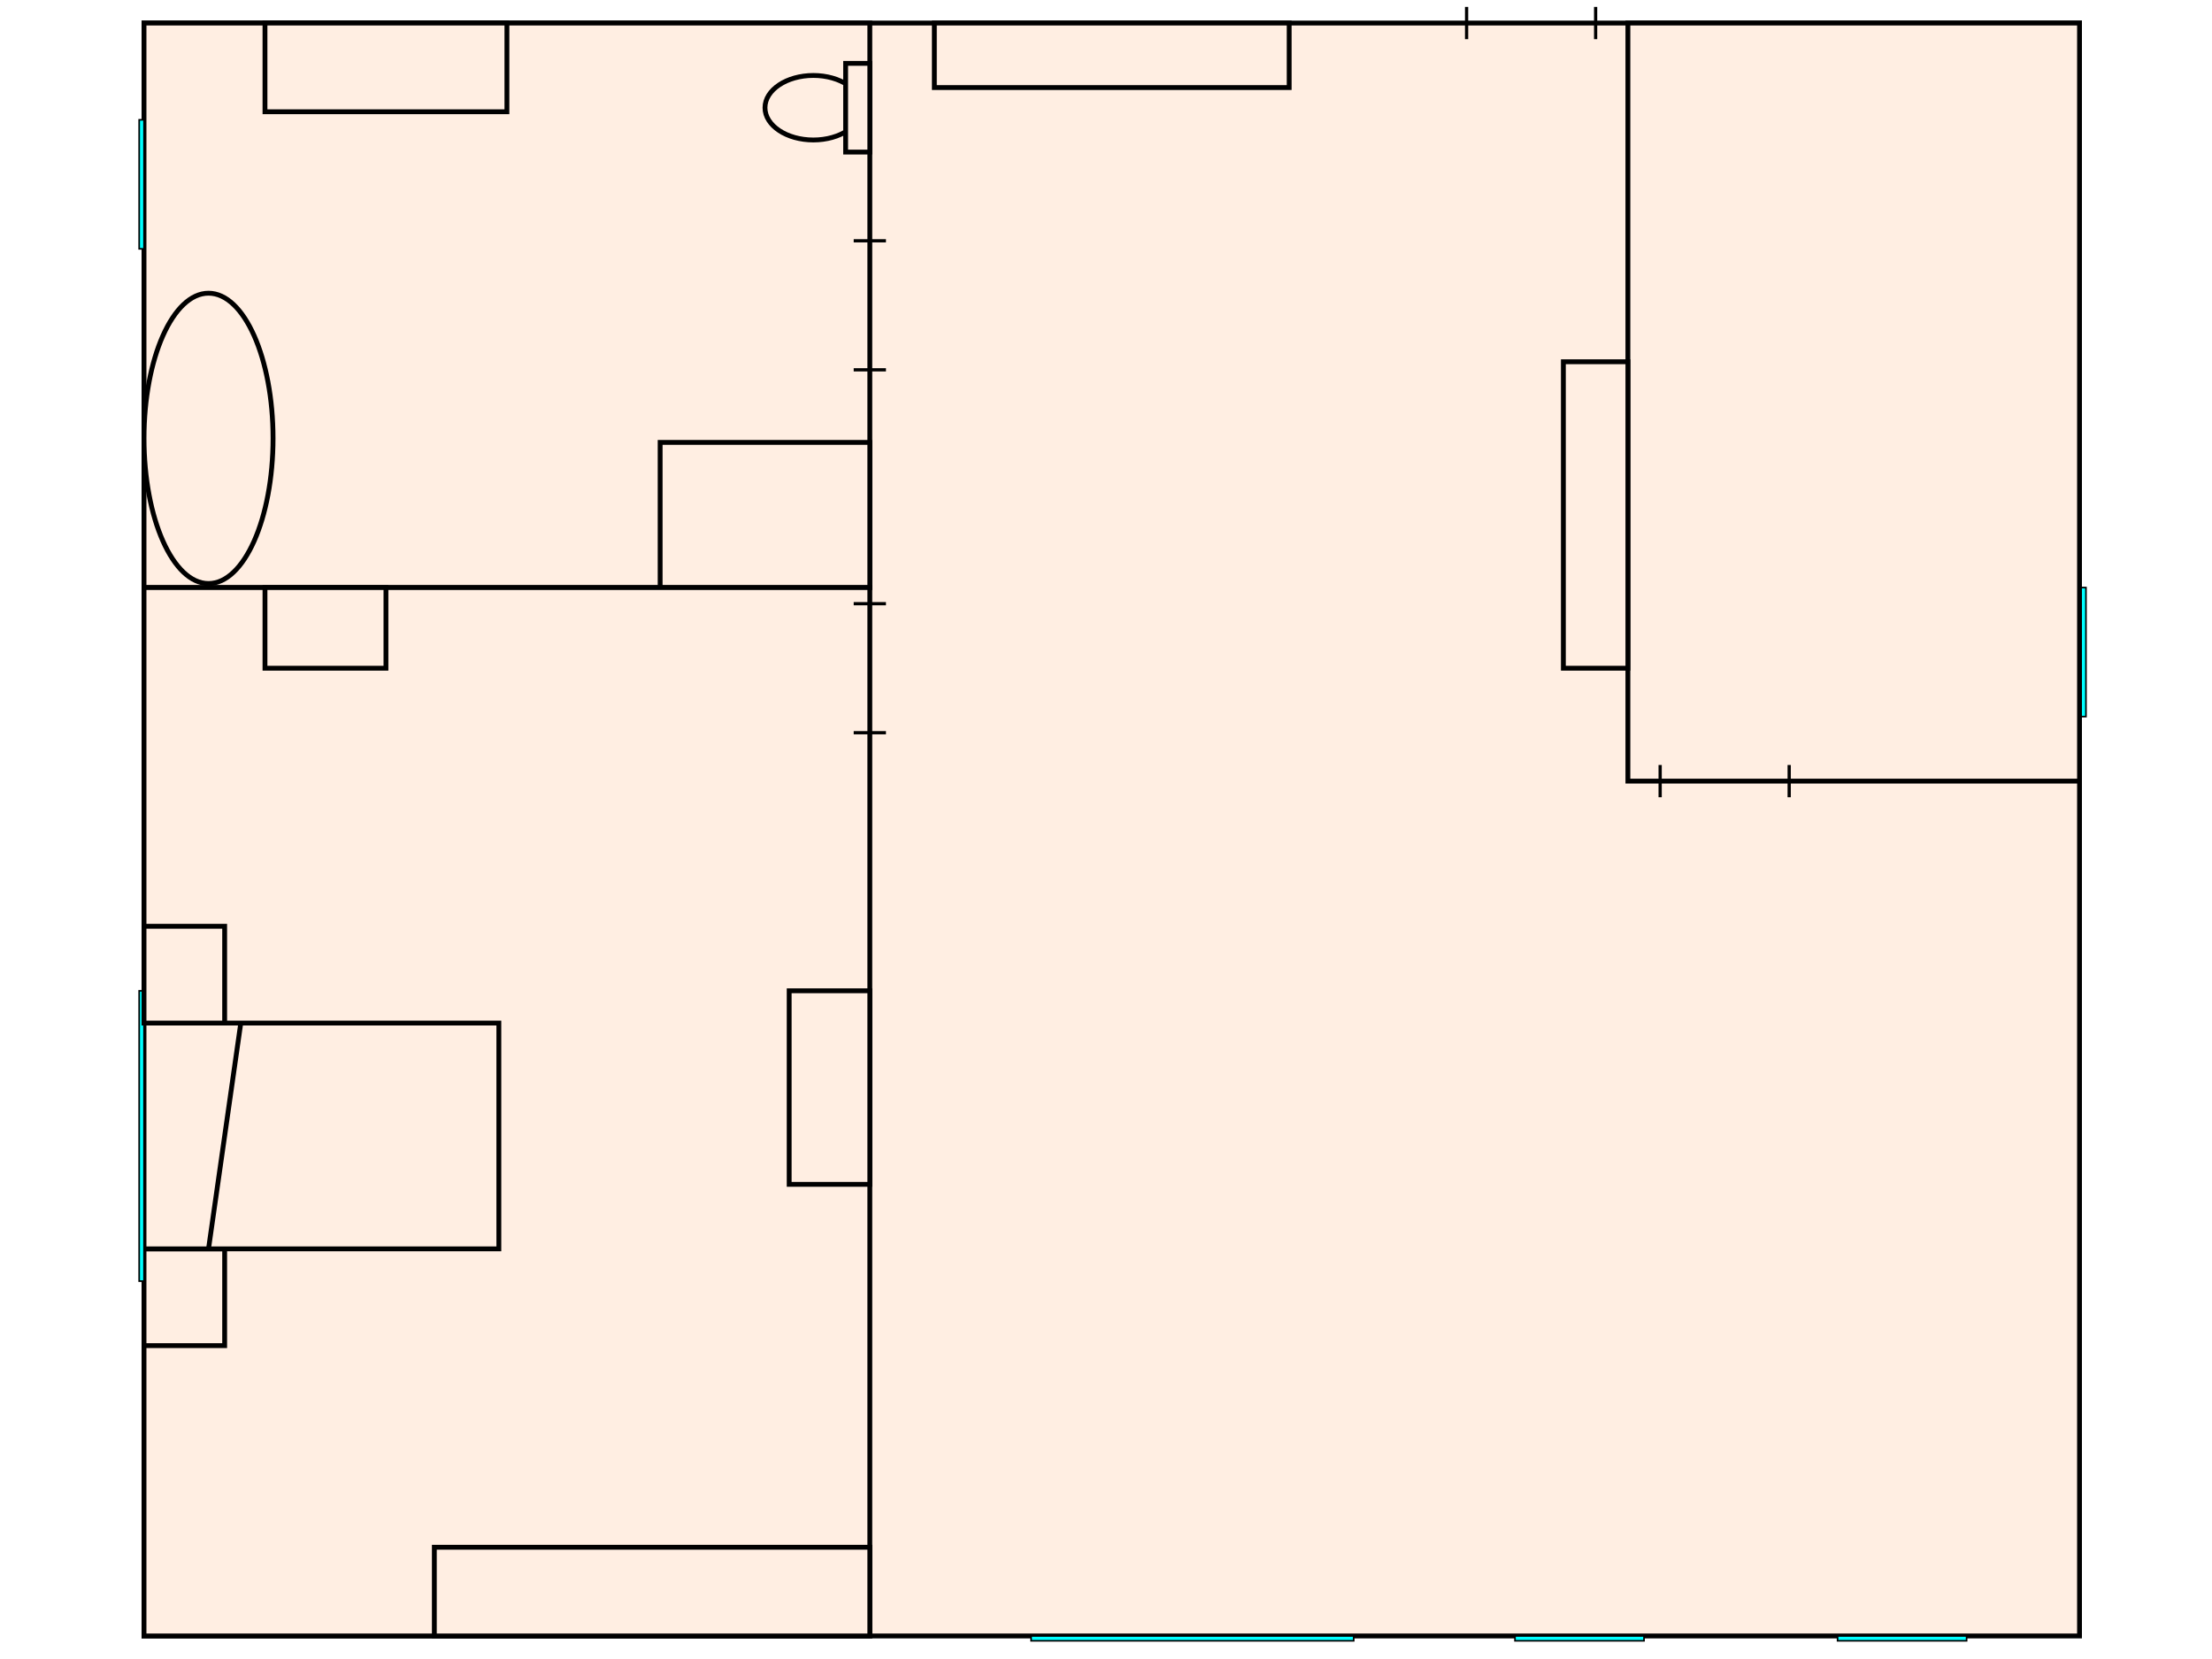
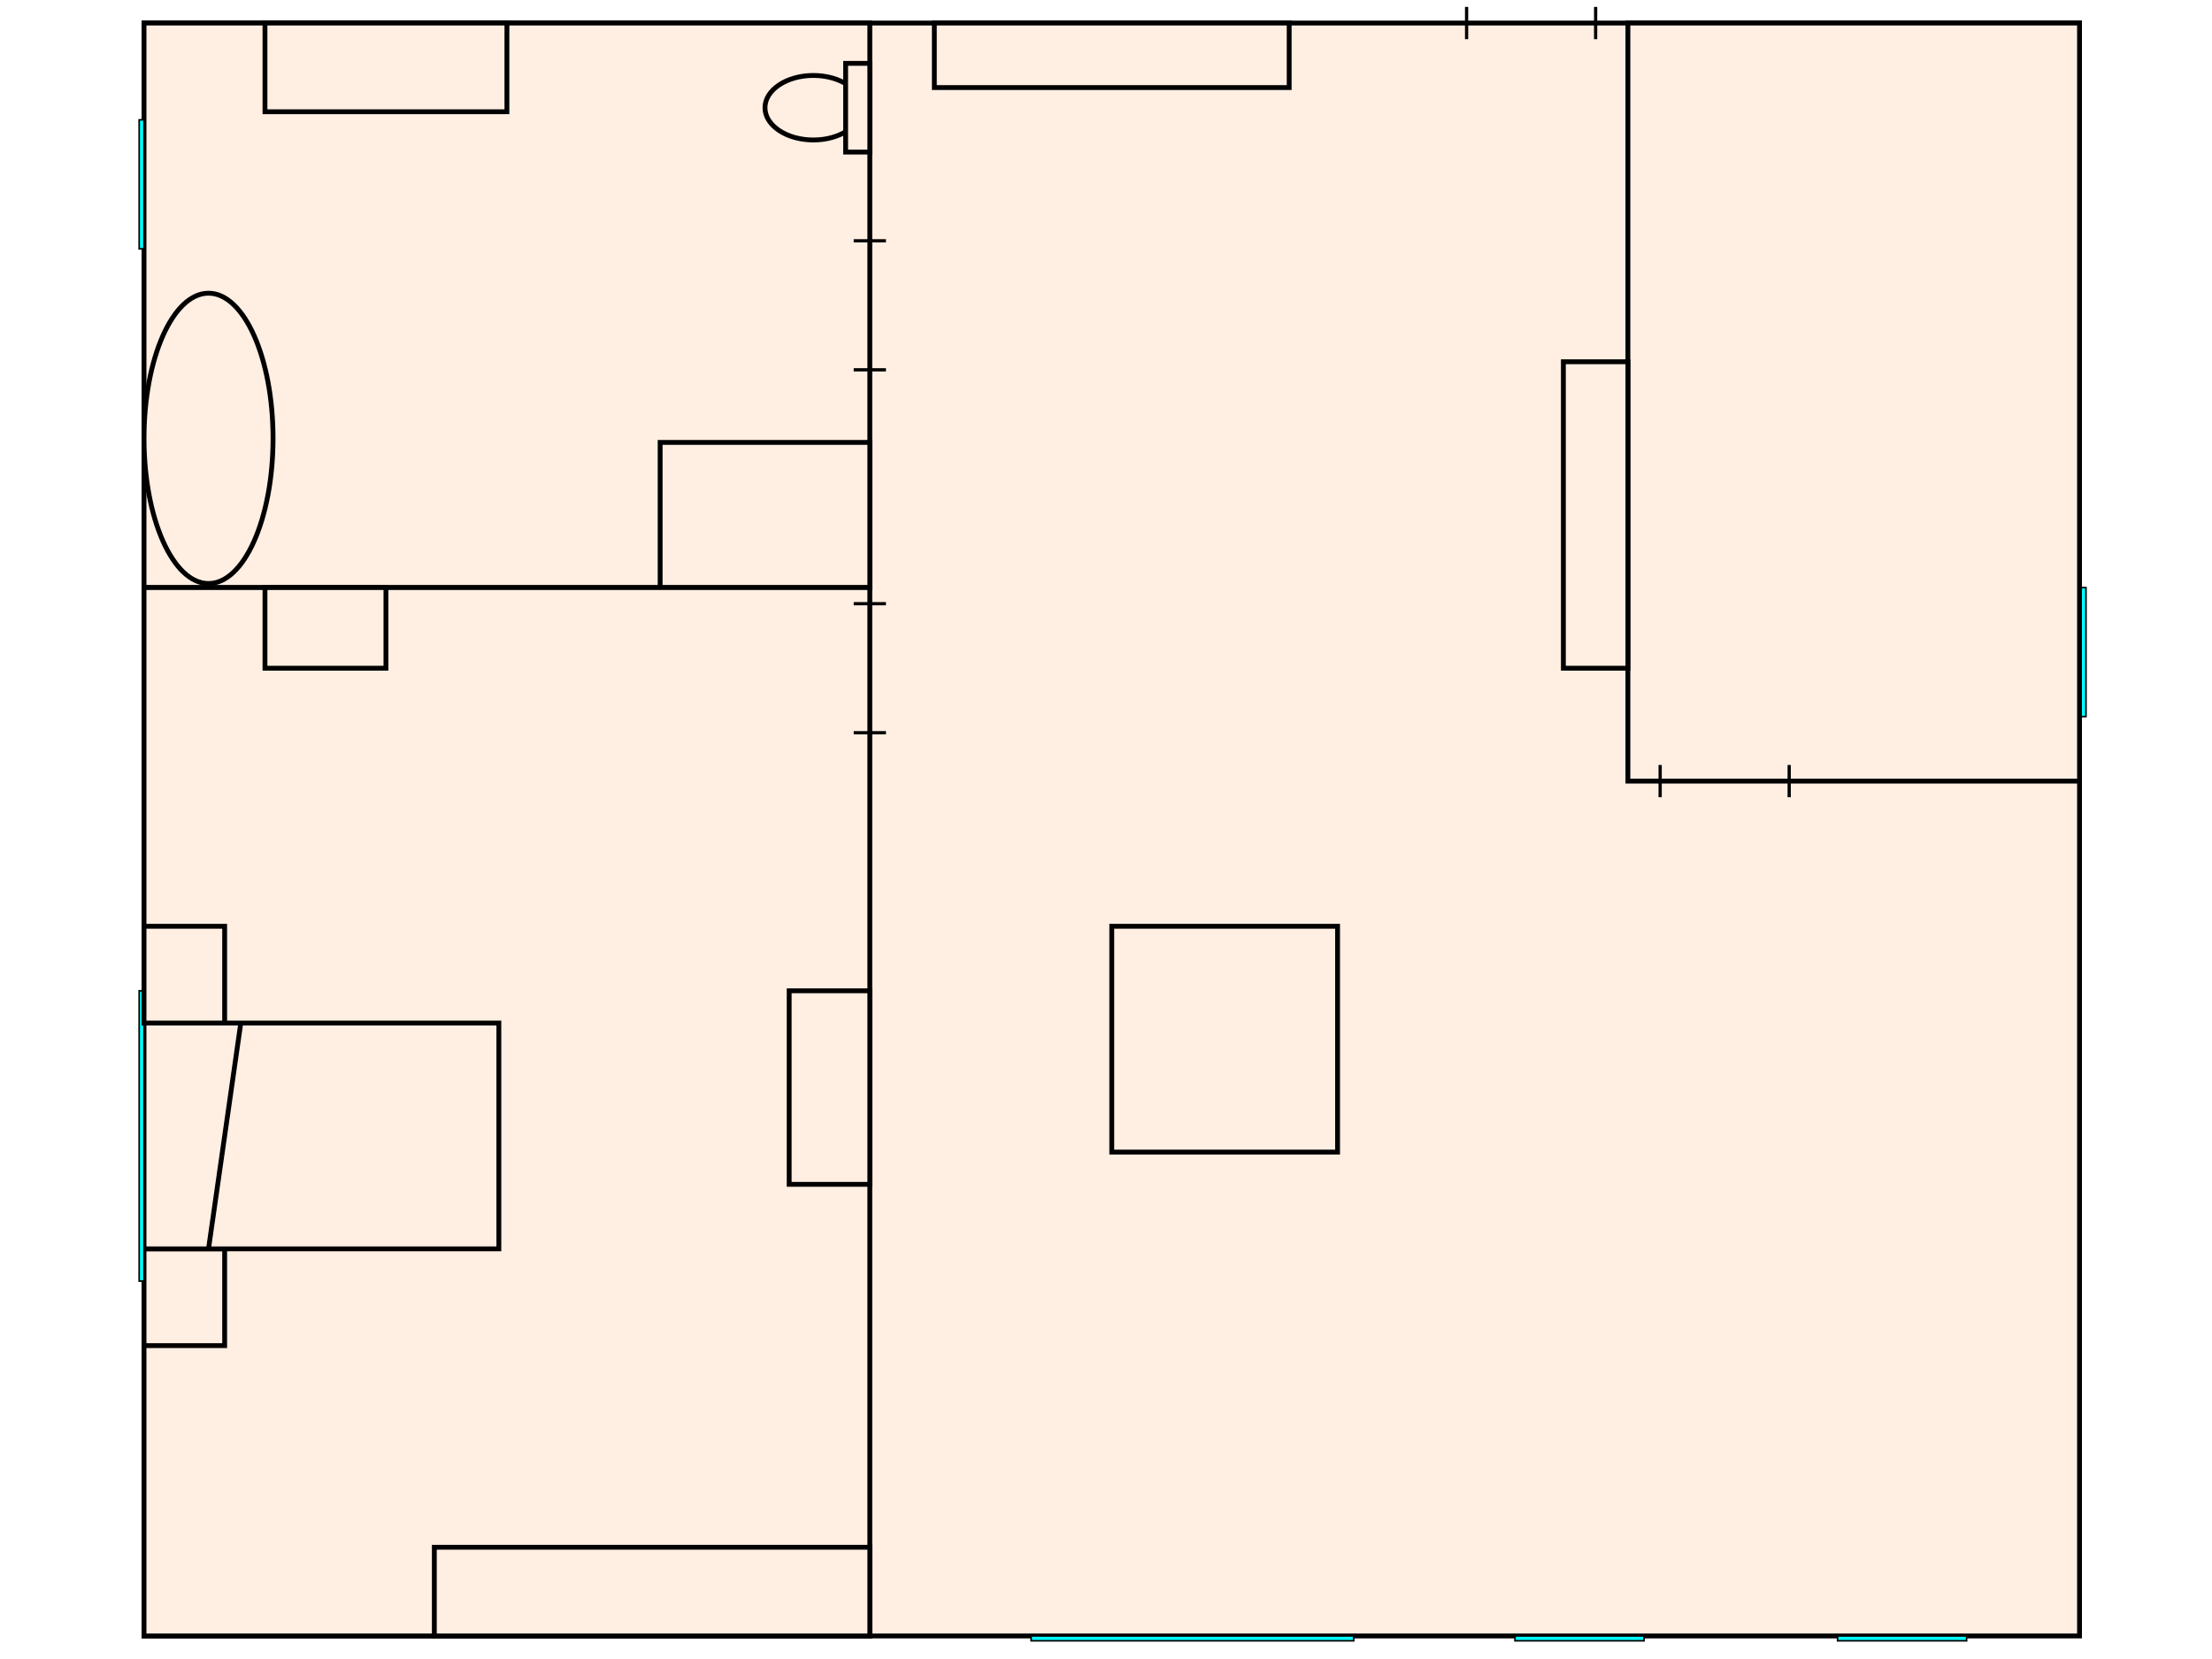
<svg xmlns="http://www.w3.org/2000/svg" width="100%" height="100%" viewBox="0 0 1920 1440">
  <g id="l_Background">
		
	</g>
  <g id="general_0001" transform="matrix(1.4 0 0 1.4 125 20)">
    <rect id="contour" x="0" y="0" height="1000" width="1200" stroke-width="3" stroke="black" fill="#FFEEE2" />
    <g id="bathroom_0001" transform="matrix(1 0 0 1 0 0)">
      <rect id="contour" x="0" y="0" height="350" width="450" stroke-width="3" stroke="black" fill="#FFEEE2" />
      <rect id="sink" x="75" y="0" height="55" width="150" stroke-width="3" stroke="black" fill="#FFEEE2" />
      <g id="bathroom_0001_wc">
        <ellipse id="wc" cx="415" cy="52.5" rx="30" ry="20" stroke-width="3" stroke="black" fill="#FFEEE2" />
        <rect id="wc" x="435" y="25" height="55" width="15" stroke-width="3" stroke="black" fill="#FFEEE2" />
      </g>
      <g id="bathroom_0001_dinningroom_door">
        <line id="door" x1="440" y1="135" x2="460" y2="135" stroke-width="2" stroke="black" />
        <line id="door" x1="440" y1="215" x2="460" y2="215" stroke-width="2" stroke="black" />
      </g>
      <rect id="shower" x="320" y="260" height="90" width="130" stroke-width="3" stroke="black" fill="#FFEEE2" />
      <ellipse id="bath" cx="40" cy="257.5" rx="40" ry="90" stroke-width="3" stroke="black" fill="#FFEEE2" />
      <rect id="window" x="-3" y="60" height="80" width="3" fill="cyan" stroke-width="1" stroke="black" />
    </g>
    <g id="bedroom_0001" transform="matrix(1 0 0 1 0 0)">
      <rect id="contour" x="0" y="350" height="650" width="450" stroke-width="3" stroke="black" fill="#FFEEE2" />
      <rect id="table1" x="75" y="350" height="50" width="75" stroke-width="3" stroke="black" fill="#FFEEE2" />
      <g id="bedroom_0001_dinningroom_door">
        <line id="door" x1="440" y1="360" x2="460" y2="360" stroke-width="2" stroke="black" />
        <line id="door" x1="440" y1="440" x2="460" y2="440" stroke-width="2" stroke="black" />
      </g>
      <rect id="table2" x="400" y="600" height="120" width="50" stroke-width="3" stroke="black" fill="#FFEEE2" />
      <rect id="table3" x="180" y="945" height="55" width="270" stroke-width="3" stroke="black" fill="#FFEEE2" />
      <rect id="table4" x="0" y="760" height="60" width="50" stroke-width="3" stroke="black" fill="#FFEEE2" />
      <g id="bed">
        <rect id="bed" x="0" y="620" height="140" width="220" stroke-width="3" stroke="black" fill="#FFEEE2" />
        <line id="bed" x1="60" y1="620" x2="40" y2="760" stroke-width="3" stroke="black" />
      </g>
      <rect id="window" x="-3" y="600" height="180" width="3" fill="cyan" stroke-width="1" stroke="black" />
      <rect id="table5" x="0" y="560" height="60" width="50" stroke-width="3" stroke="black" fill="#FFEEE2" />
    </g>
    <g id="kitchen_0001" transform="matrix(1 0 0 1 0 0)">
      <rect id="contour" x="920" y="0" height="470" width="280" stroke-width="3" stroke="black" fill="#FFEEE2" />
      <g id="kitchen_0001_dinningroom_door">
        <line id="dinningroom_door" x1="940" y1="460" x2="940" y2="480" stroke-width="2" stroke="black" />
        <line id="dinningroom_door" x1="1020" y1="460" x2="1020" y2="480" stroke-width="2" stroke="black" />
      </g>
      <rect id="window" x="1201" y="350" height="80" width="3" fill="cyan" stroke-width="1" stroke="black" />
    </g>
    <g id="dinningroom_0001" transform="matrix(1 0 0 1 0 0)">
-       <rect id="shelf" x="490" y="0" height="40" width="220" stroke-width="3" stroke="black" fill="#FFEEE2" />
+       <rect id="shelf1" x="490" y="0" height="40" width="220" stroke-width="3" stroke="black" fill="#FFEEE2" />
      <g id="general__0001_exit_door">
        <line id="exit_Door" x1="820" y1="-10" x2="820" y2="10" stroke-width="2" stroke="black" />
        <line id="exit_Door" x1="900" y1="-10" x2="900" y2="10" stroke-width="2" stroke="black" />
      </g>
-       <rect id="shelf" x="880" y="210" height="190" width="40" stroke-width="3" stroke="black" fill="#FFEEE2" />
-       <rect id="window" x="550" y="1000" height="3" width="200" fill="cyan" stroke-width="1" stroke="black" />
-       <rect id="window" x="850" y="1000" height="3" width="80" fill="cyan" stroke-width="1" stroke="black" />
-       <rect id="window" x="1050" y="1000" height="3" width="80" fill="cyan" stroke-width="1" stroke="black" />
+       <rect id="shelf2" x="880" y="210" height="190" width="40" stroke-width="3" stroke="black" fill="#FFEEE2" />
+       <rect id="table" x="600" y="560" height="140" width="140" stroke-width="3" stroke="black" fill="#FFEEE2" />
+       <rect id="window1" x="550" y="1000" height="3" width="200" fill="cyan" stroke-width="1" stroke="black" />
+       <rect id="window2" x="850" y="1000" height="3" width="80" fill="cyan" stroke-width="1" stroke="black" />
+       <rect id="window3" x="1050" y="1000" height="3" width="80" fill="cyan" stroke-width="1" stroke="black" />
    </g>
  </g>
</svg>
